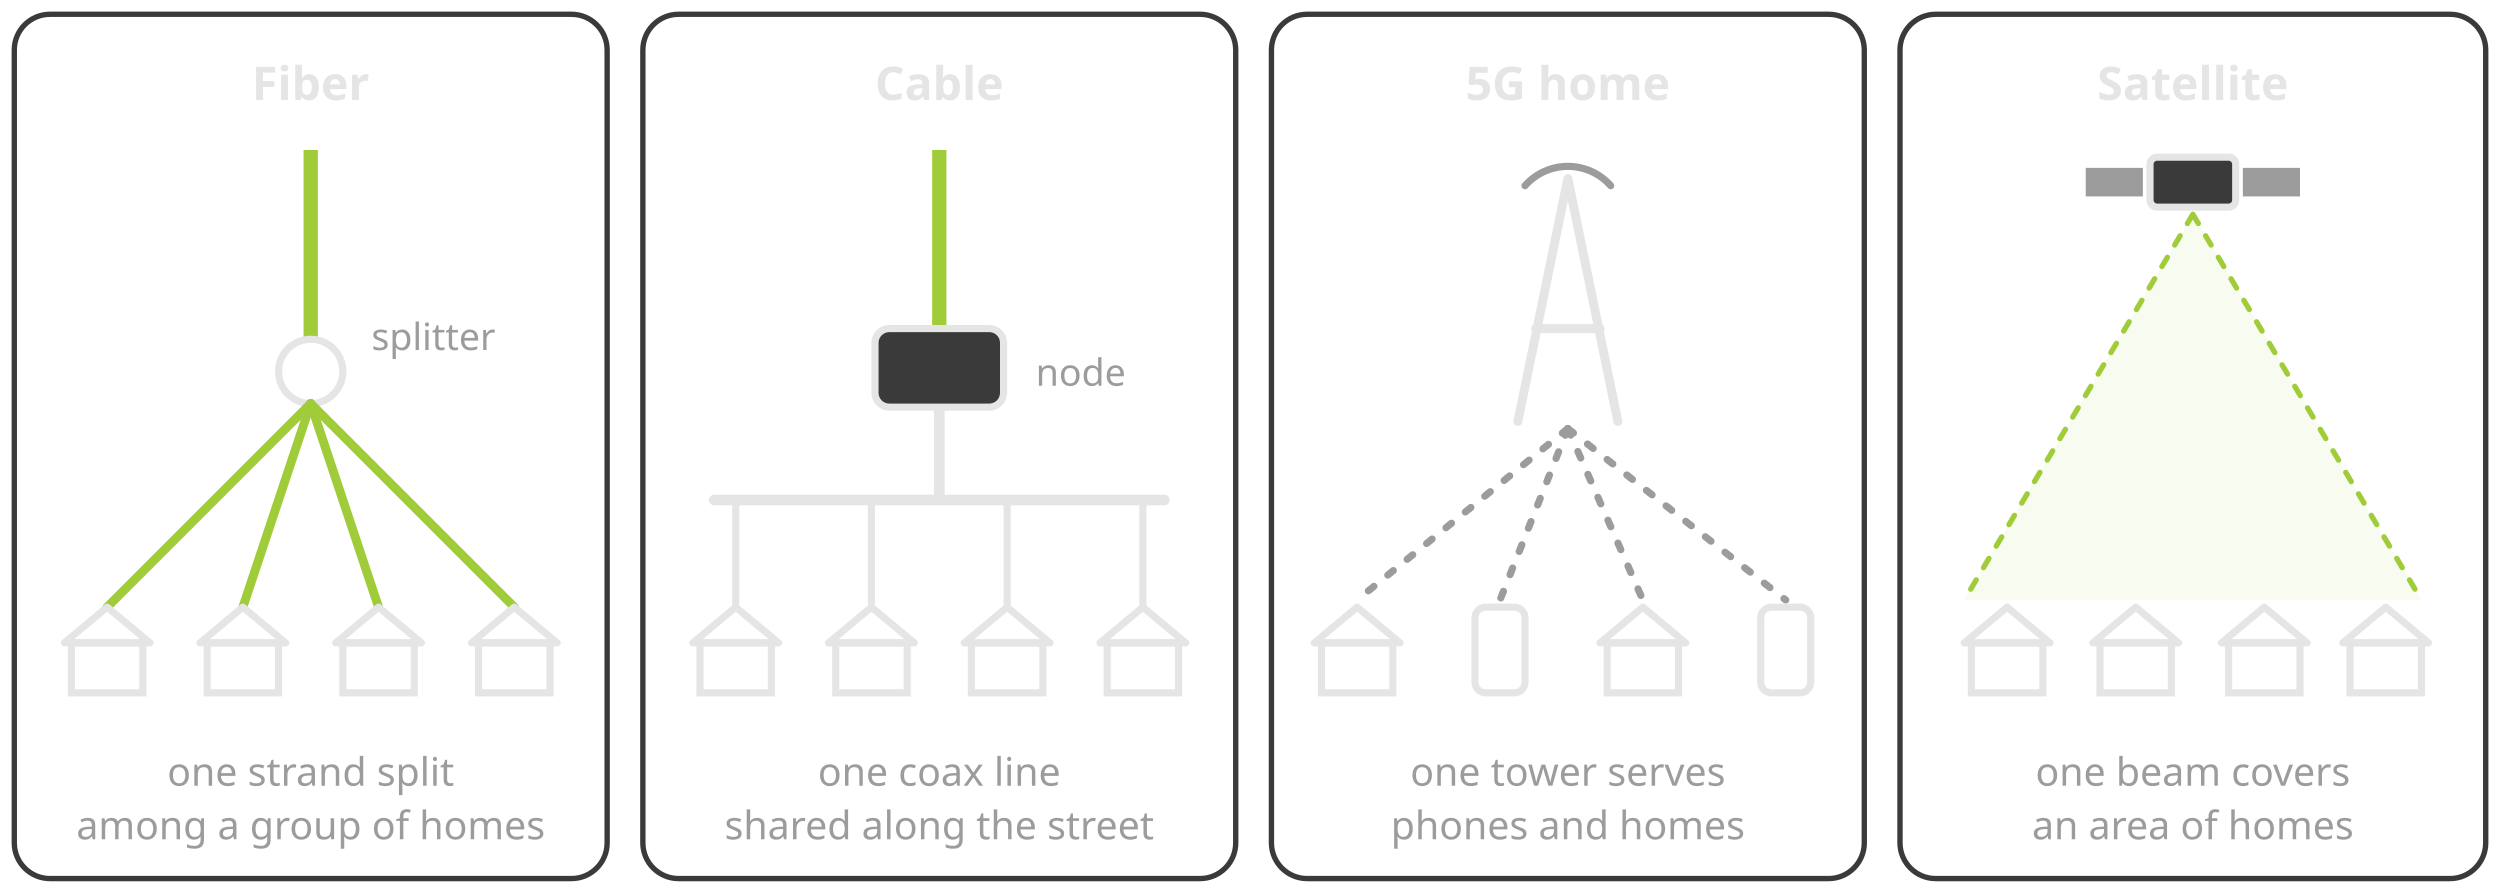
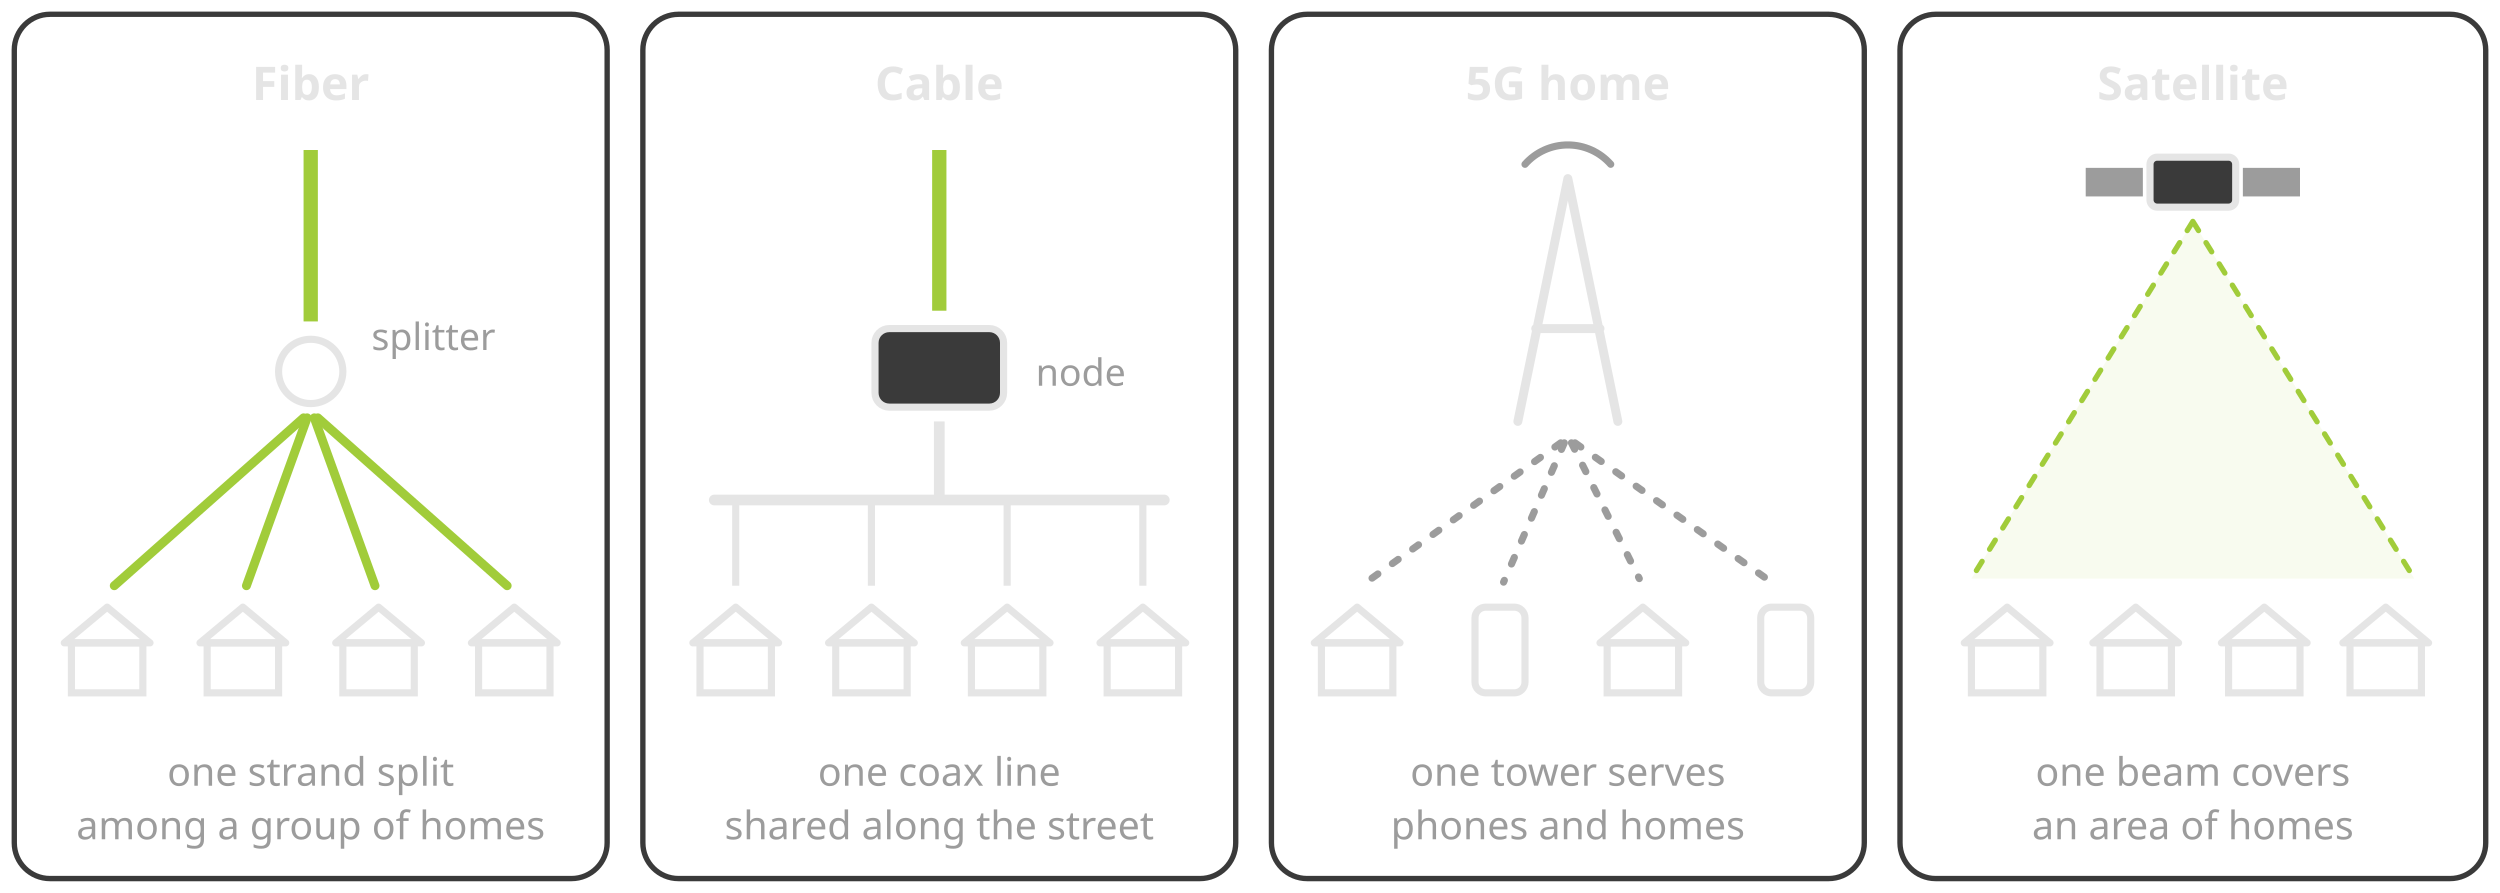
<svg xmlns="http://www.w3.org/2000/svg" viewBox="0 0 700 250" width="700" height="250" role="img" aria-label="Four panels: fiber, cable, 5G home and satellite, each shared by a group of homes">
  <rect x="4" y="4" width="166" height="242" rx="10" fill="none" stroke="#3A3A3A" stroke-width="1.5" />
  <rect x="180" y="4" width="166" height="242" rx="10" fill="none" stroke="#3A3A3A" stroke-width="1.5" />
  <rect x="356" y="4" width="166" height="242" rx="10" fill="none" stroke="#3A3A3A" stroke-width="1.5" />
  <rect x="532" y="4" width="164" height="242" rx="10" fill="none" stroke="#3A3A3A" stroke-width="1.5" />
  <text x="87" y="28" font-family="IBM Plex Sans" font-size="13" fill="#E5E5E5" text-anchor="middle" font-weight="600">Fiber</text>
-   <line x1="87" y1="42" x2="87" y2="95" stroke="#A1CC3A" stroke-width="4" stroke-linecap="butt" />
+   <line x1="87" y1="42" x2="87" y2="90" stroke="#A1CC3A" stroke-width="4" stroke-linecap="butt" />
  <circle cx="87" cy="104" r="9" fill="none" stroke="#E5E5E5" stroke-width="2" />
  <text x="104" y="98" font-family="IBM Plex Sans" font-size="10.5" fill="#9C9C9C" text-anchor="start" font-weight="400">splitter</text>
-   <line x1="87" y1="113" x2="30" y2="170" stroke="#A1CC3A" stroke-width="2.5" stroke-linecap="round" />
+   <line x1="85" y1="117" x2="32" y2="164" stroke="#A1CC3A" stroke-width="2.5" stroke-linecap="round" />
  <path d="M18 180 L30 170 L42 180 Z" fill="none" stroke="#E5E5E5" stroke-width="2" stroke-linecap="round" stroke-linejoin="round" />
  <rect x="20" y="180" width="20" height="14" rx="0" fill="none" stroke="#E5E5E5" stroke-width="2" />
-   <line x1="87" y1="113" x2="68" y2="170" stroke="#A1CC3A" stroke-width="2.5" stroke-linecap="round" />
+   <line x1="86" y1="117" x2="69" y2="164" stroke="#A1CC3A" stroke-width="2.5" stroke-linecap="round" />
  <path d="M56 180 L68 170 L80 180 Z" fill="none" stroke="#E5E5E5" stroke-width="2" stroke-linecap="round" stroke-linejoin="round" />
  <rect x="58" y="180" width="20" height="14" rx="0" fill="none" stroke="#E5E5E5" stroke-width="2" />
-   <line x1="87" y1="113" x2="106" y2="170" stroke="#A1CC3A" stroke-width="2.5" stroke-linecap="round" />
+   <line x1="88" y1="117" x2="105" y2="164" stroke="#A1CC3A" stroke-width="2.5" stroke-linecap="round" />
  <path d="M94 180 L106 170 L118 180 Z" fill="none" stroke="#E5E5E5" stroke-width="2" stroke-linecap="round" stroke-linejoin="round" />
  <rect x="96" y="180" width="20" height="14" rx="0" fill="none" stroke="#E5E5E5" stroke-width="2" />
-   <line x1="87" y1="113" x2="144" y2="170" stroke="#A1CC3A" stroke-width="2.5" stroke-linecap="round" />
+   <line x1="89" y1="117" x2="142" y2="164" stroke="#A1CC3A" stroke-width="2.5" stroke-linecap="round" />
  <path d="M132 180 L144 170 L156 180 Z" fill="none" stroke="#E5E5E5" stroke-width="2" stroke-linecap="round" stroke-linejoin="round" />
  <rect x="134" y="180" width="20" height="14" rx="0" fill="none" stroke="#E5E5E5" stroke-width="2" />
  <text x="87" y="220" font-family="IBM Plex Sans" font-size="11" fill="#9C9C9C" text-anchor="middle" font-weight="400">one strand split</text>
  <text x="87" y="235" font-family="IBM Plex Sans" font-size="11" fill="#9C9C9C" text-anchor="middle" font-weight="400">among a group of homes</text>
  <text x="263" y="28" font-family="IBM Plex Sans" font-size="13" fill="#E5E5E5" text-anchor="middle" font-weight="600">Cable</text>
-   <line x1="263" y1="42" x2="263" y2="92" stroke="#A1CC3A" stroke-width="4" stroke-linecap="butt" />
+   <line x1="263" y1="42" x2="263" y2="87" stroke="#A1CC3A" stroke-width="4" stroke-linecap="butt" />
  <rect x="245" y="92" width="36" height="22" rx="4" fill="#3A3A3A" stroke="#E5E5E5" stroke-width="2" />
  <text x="290" y="108" font-family="IBM Plex Sans" font-size="10.5" fill="#9C9C9C" text-anchor="start" font-weight="400">node</text>
  <line x1="200" y1="140" x2="326" y2="140" stroke="#E5E5E5" stroke-width="3" stroke-linecap="round" />
-   <line x1="263" y1="114" x2="263" y2="140" stroke="#E5E5E5" stroke-width="3" stroke-linecap="butt" />
-   <line x1="206" y1="140" x2="206" y2="170" stroke="#E5E5E5" stroke-width="2" stroke-linecap="butt" />
+   <line x1="263" y1="118" x2="263" y2="140" stroke="#E5E5E5" stroke-width="3" stroke-linecap="butt" />
+   <line x1="206" y1="140" x2="206" y2="164" stroke="#E5E5E5" stroke-width="2" stroke-linecap="butt" />
  <path d="M194 180 L206 170 L218 180 Z" fill="none" stroke="#E5E5E5" stroke-width="2" stroke-linecap="round" stroke-linejoin="round" />
  <rect x="196" y="180" width="20" height="14" rx="0" fill="none" stroke="#E5E5E5" stroke-width="2" />
-   <line x1="244" y1="140" x2="244" y2="170" stroke="#E5E5E5" stroke-width="2" stroke-linecap="butt" />
+   <line x1="244" y1="140" x2="244" y2="164" stroke="#E5E5E5" stroke-width="2" stroke-linecap="butt" />
  <path d="M232 180 L244 170 L256 180 Z" fill="none" stroke="#E5E5E5" stroke-width="2" stroke-linecap="round" stroke-linejoin="round" />
  <rect x="234" y="180" width="20" height="14" rx="0" fill="none" stroke="#E5E5E5" stroke-width="2" />
-   <line x1="282" y1="140" x2="282" y2="170" stroke="#E5E5E5" stroke-width="2" stroke-linecap="butt" />
+   <line x1="282" y1="140" x2="282" y2="164" stroke="#E5E5E5" stroke-width="2" stroke-linecap="butt" />
  <path d="M270 180 L282 170 L294 180 Z" fill="none" stroke="#E5E5E5" stroke-width="2" stroke-linecap="round" stroke-linejoin="round" />
  <rect x="272" y="180" width="20" height="14" rx="0" fill="none" stroke="#E5E5E5" stroke-width="2" />
-   <line x1="320" y1="140" x2="320" y2="170" stroke="#E5E5E5" stroke-width="2" stroke-linecap="butt" />
+   <line x1="320" y1="140" x2="320" y2="164" stroke="#E5E5E5" stroke-width="2" stroke-linecap="butt" />
  <path d="M308 180 L320 170 L332 180 Z" fill="none" stroke="#E5E5E5" stroke-width="2" stroke-linecap="round" stroke-linejoin="round" />
  <rect x="310" y="180" width="20" height="14" rx="0" fill="none" stroke="#E5E5E5" stroke-width="2" />
  <text x="263" y="220" font-family="IBM Plex Sans" font-size="11" fill="#9C9C9C" text-anchor="middle" font-weight="400">one coax line</text>
  <text x="263" y="235" font-family="IBM Plex Sans" font-size="11" fill="#9C9C9C" text-anchor="middle" font-weight="400">shared along the street</text>
  <text x="439" y="28" font-family="IBM Plex Sans" font-size="13" fill="#E5E5E5" text-anchor="middle" font-weight="600">5G home</text>
  <path d="M439 50 L425 118 M439 50 L453 118 M430 92 H448" fill="none" stroke="#E5E5E5" stroke-width="2.5" stroke-linecap="round" stroke-linejoin="round" />
-   <path d="M427 52 a16 16 0 0 1 24 0" fill="none" stroke="#9C9C9C" stroke-width="2" stroke-linecap="round" stroke-linejoin="round" />
-   <line x1="439" y1="120" x2="380" y2="168" stroke="#9C9C9C" stroke-width="2" stroke-linecap="round" stroke-dasharray="2 5" />
-   <line x1="439" y1="120" x2="420" y2="168" stroke="#9C9C9C" stroke-width="2" stroke-linecap="round" stroke-dasharray="2 5" />
-   <line x1="439" y1="120" x2="460" y2="168" stroke="#9C9C9C" stroke-width="2" stroke-linecap="round" stroke-dasharray="2 5" />
-   <line x1="439" y1="120" x2="500" y2="168" stroke="#9C9C9C" stroke-width="2" stroke-linecap="round" stroke-dasharray="2 5" />
+   <path d="M427 46 a16 16 0 0 1 24 0" fill="none" stroke="#9C9C9C" stroke-width="2" stroke-linecap="round" stroke-linejoin="round" />
+   <line x1="437" y1="124" x2="384" y2="162" stroke="#9C9C9C" stroke-width="2" stroke-linecap="round" stroke-dasharray="2 5" />
+   <line x1="438" y1="124" x2="421" y2="163" stroke="#9C9C9C" stroke-width="2" stroke-linecap="round" stroke-dasharray="2 5" />
+   <line x1="440" y1="124" x2="459" y2="162" stroke="#9C9C9C" stroke-width="2" stroke-linecap="round" stroke-dasharray="2 5" />
+   <line x1="441" y1="124" x2="496" y2="163" stroke="#9C9C9C" stroke-width="2" stroke-linecap="round" stroke-dasharray="2 5" />
  <path d="M368 180 L380 170 L392 180 Z" fill="none" stroke="#E5E5E5" stroke-width="2" stroke-linecap="round" stroke-linejoin="round" />
  <rect x="370" y="180" width="20" height="14" rx="0" fill="none" stroke="#E5E5E5" stroke-width="2" />
  <rect x="413" y="170" width="14" height="24" rx="3" fill="none" stroke="#E5E5E5" stroke-width="2" />
  <path d="M448 180 L460 170 L472 180 Z" fill="none" stroke="#E5E5E5" stroke-width="2" stroke-linecap="round" stroke-linejoin="round" />
  <rect x="450" y="180" width="20" height="14" rx="0" fill="none" stroke="#E5E5E5" stroke-width="2" />
  <rect x="493" y="170" width="14" height="24" rx="3" fill="none" stroke="#E5E5E5" stroke-width="2" />
  <text x="439" y="220" font-family="IBM Plex Sans" font-size="11" fill="#9C9C9C" text-anchor="middle" font-weight="400">one tower serves</text>
  <text x="439" y="235" font-family="IBM Plex Sans" font-size="11" fill="#9C9C9C" text-anchor="middle" font-weight="400">phones and homes</text>
  <text x="614" y="28" font-family="IBM Plex Sans" font-size="13" fill="#E5E5E5" text-anchor="middle" font-weight="600">Satellite</text>
-   <path d="M614 60 L550 168 L678 168 Z" fill="rgba(162,204,58,0.08)" stroke-linecap="round" stroke-linejoin="round" />
-   <path d="M614 60 L550 168 M614 60 L678 168" fill="none" stroke="#A1CC3A" stroke-width="1.5" stroke-dasharray="3 4" stroke-linecap="round" stroke-linejoin="round" />
+   <path d="M614 62 L552 162 L676 162 Z" fill="rgba(162,204,58,0.08)" stroke-linecap="round" stroke-linejoin="round" />
+   <path d="M614 62 L552 162 M614 62 L676 162" fill="none" stroke="#A1CC3A" stroke-width="1.5" stroke-dasharray="3 4" stroke-linecap="round" stroke-linejoin="round" />
  <rect x="602" y="44" width="24" height="14" rx="2" fill="#3A3A3A" stroke="#E5E5E5" stroke-width="2" />
  <rect x="584" y="47" width="16" height="8" rx="0" fill="#9C9C9C" />
  <rect x="628" y="47" width="16" height="8" rx="0" fill="#9C9C9C" />
  <path d="M550 180 L562 170 L574 180 Z" fill="none" stroke="#E5E5E5" stroke-width="2" stroke-linecap="round" stroke-linejoin="round" />
  <rect x="552" y="180" width="20" height="14" rx="0" fill="none" stroke="#E5E5E5" stroke-width="2" />
  <path d="M586 180 L598 170 L610 180 Z" fill="none" stroke="#E5E5E5" stroke-width="2" stroke-linecap="round" stroke-linejoin="round" />
  <rect x="588" y="180" width="20" height="14" rx="0" fill="none" stroke="#E5E5E5" stroke-width="2" />
  <path d="M622 180 L634 170 L646 180 Z" fill="none" stroke="#E5E5E5" stroke-width="2" stroke-linecap="round" stroke-linejoin="round" />
  <rect x="624" y="180" width="20" height="14" rx="0" fill="none" stroke="#E5E5E5" stroke-width="2" />
  <path d="M656 180 L668 170 L680 180 Z" fill="none" stroke="#E5E5E5" stroke-width="2" stroke-linecap="round" stroke-linejoin="round" />
  <rect x="658" y="180" width="20" height="14" rx="0" fill="none" stroke="#E5E5E5" stroke-width="2" />
  <text x="614" y="220" font-family="IBM Plex Sans" font-size="11" fill="#9C9C9C" text-anchor="middle" font-weight="400">one beam covers</text>
  <text x="614" y="235" font-family="IBM Plex Sans" font-size="11" fill="#9C9C9C" text-anchor="middle" font-weight="400">an area of homes</text>
</svg>
